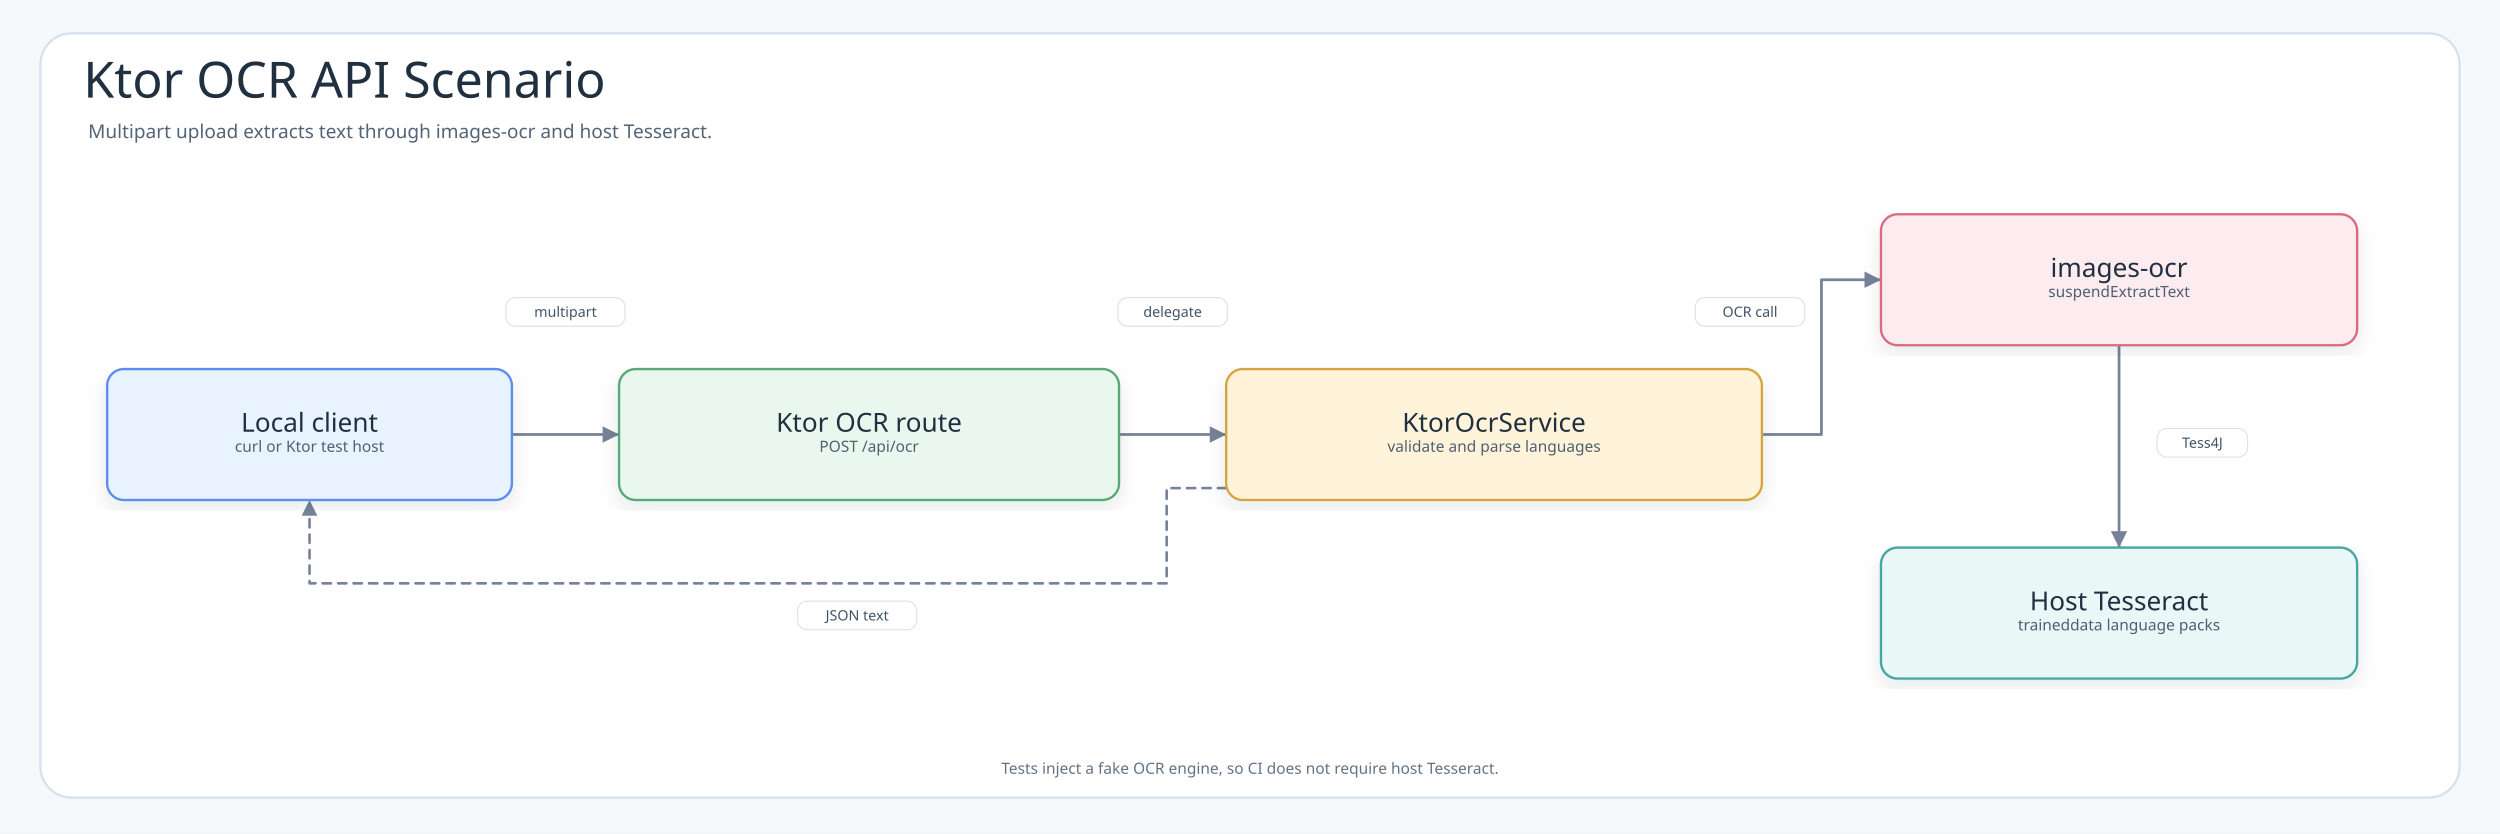
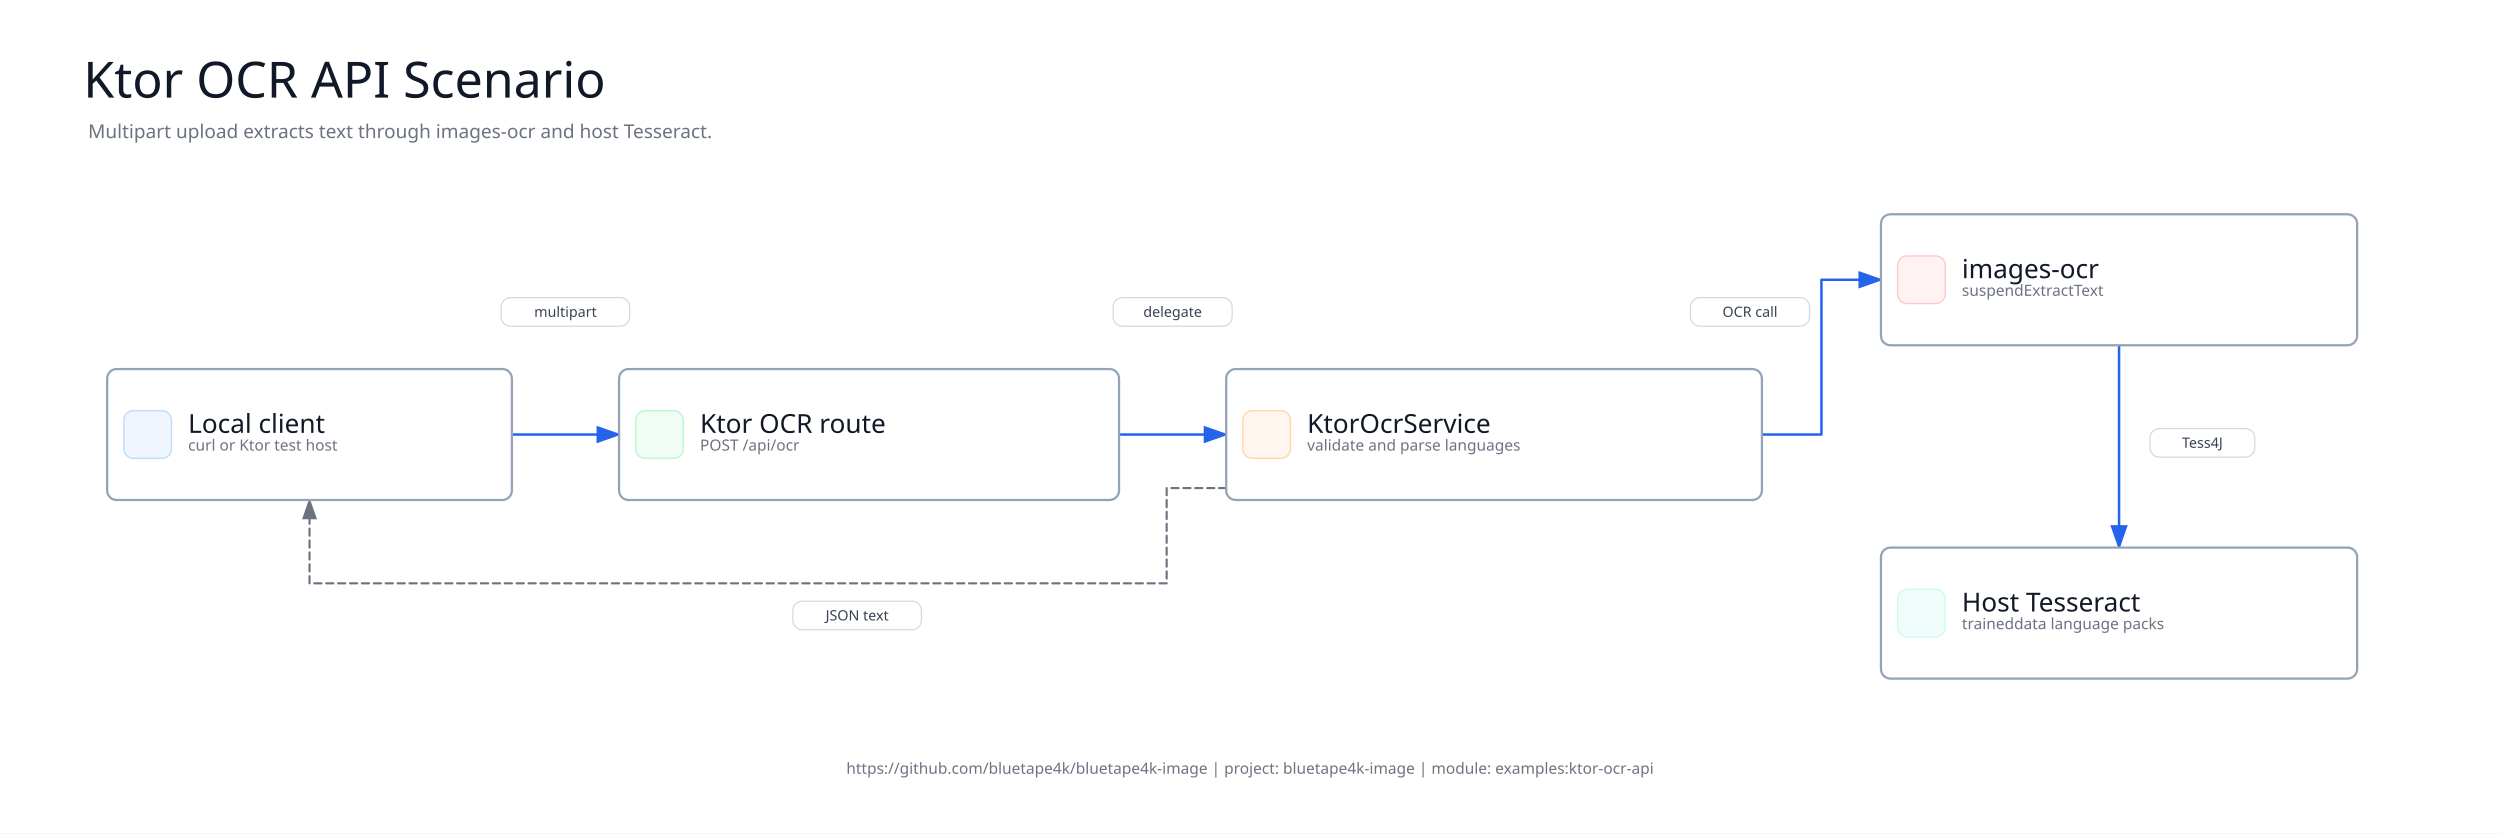
<svg xmlns="http://www.w3.org/2000/svg" width="2100" height="700" viewBox="0 0 2100 700" role="img" aria-label="Ktor OCR API Scenario">
  <defs>
-     <filter id="shadow" x="-8%" y="-8%" width="116%" height="116%">
-       <feDropShadow dx="0" dy="7" stdDeviation="8" flood-color="#203040" flood-opacity="0.10" />
-     </filter>
-     <marker id="arrow" markerWidth="8" markerHeight="8" refX="7" refY="4" orient="auto" markerUnits="strokeWidth">
-       <path d="M 1 1 L 7 4 L 1 7 Z" fill="#758297" />
+     <marker id="arrow-blue" markerWidth="10" markerHeight="7" refX="9" refY="3.5" orient="auto">
+       <polygon points="0 0, 10 3.5, 0 7" fill="#2563eb" />
+     </marker>
+     <marker id="arrow-gray" markerWidth="10" markerHeight="7" refX="9" refY="3.5" orient="auto">
+       <polygon points="0 0, 10 3.5, 0 7" fill="#6b7280" />
    </marker>
    <style>
-     .canvas{fill:#F6F9FC}
-     .frame{fill:#FFFFFF;stroke:#D7E2EC;stroke-width:2}
-     .title{font-family:"Architects Daughter";font-size:42px;fill:#203040;font-weight:400}
-     .subtitle{font-family:"Comic Mono";font-size:16px;fill:#536476;font-weight:400}
-     .node-title{font-family:"Architects Daughter";font-size:22px;fill:#203040;font-weight:400}
-     .node-detail{font-family:"Comic Mono";font-size:13px;fill:#4D5F70;font-weight:400}
-     .panel-title{font-family:"Architects Daughter";font-size:24px;fill:#203040;font-weight:400}
-     .layer{fill:#F3F7FB;stroke:#D7E2EC;stroke-width:2}
-     .layer-title{font-family:"Architects Daughter";font-size:26px;fill:#22344A;font-weight:400}
-     .label{font-family:"Comic Mono";font-size:12px;fill:#405366;font-weight:400}
-     .footer{font-family:"Comic Mono";font-size:13px;fill:#627184;font-weight:400}
-     .footer-pill{fill:#FFFFFF;stroke:#D7E2EC;stroke-width:1}
-     .card{filter:url(#shadow);stroke-width:2}
-     .edge{stroke:#758297;stroke-width:2.3;fill:none;marker-end:url(#arrow);stroke-linecap:round;stroke-linejoin:round}
-     .edge-dashed{stroke:#758297;stroke-width:2.2;fill:none;marker-end:url(#arrow);stroke-linecap:round;stroke-linejoin:round;stroke-dasharray:7 6}
-     .lifeline{stroke:#9AA8B8;stroke-width:1.7;stroke-dasharray:7 7}
+     .canvas{fill:#ffffff}
+     .title{font-family:"Architects Daughter";font-size:42px;fill:#111827;font-weight:400}
+     .subtitle{font-family:"Comic Mono";font-size:16px;fill:#6b7280;font-weight:400}
+     .node-title{font-family:"Architects Daughter";font-size:22px;fill:#111827;font-weight:400}
+     .node-detail{font-family:"Comic Mono";font-size:13px;fill:#6b7280;font-weight:400}
+     .panel-title{font-family:"Comic Mono";font-size:16px;fill:#4b5563;font-weight:700;letter-spacing:0.8px}
+     .layer{fill:#f3f6fa;stroke:#cbd5e1;stroke-width:1.4;stroke-dasharray:8 6}
+     .layer-title{font-family:"Comic Mono";font-size:16px;fill:#4b5563;font-weight:700;letter-spacing:0.8px}
+     .label{font-family:"Comic Mono";font-size:12px;fill:#374151;font-weight:400}
+     .footer{font-family:"Comic Mono";font-size:13px;fill:#6b7280;font-weight:400}
+     .footer-pill{fill:#ffffff;stroke:#d1d5db;stroke-width:1}
+     .card{fill:#ffffff;stroke:#94a3b8;stroke-width:1.9}
+     .edge{stroke:#2563eb;stroke-width:2.1;fill:none;marker-end:url(#arrow-blue);stroke-linecap:round;stroke-linejoin:round}
+     .edge-dashed{stroke:#6b7280;stroke-width:1.8;fill:none;marker-end:url(#arrow-gray);stroke-linecap:round;stroke-linejoin:round;stroke-dasharray:6 4}
+     .lifeline{stroke:#d1d5db;stroke-width:1.5;stroke-dasharray:7 7}
  </style>
  </defs>
  <rect class="canvas" width="2100" height="700" />
-   <rect class="frame" x="34" y="28" width="2032" height="642" rx="26" />
  <text class="title" x="70" y="82">Ktor OCR API Scenario</text>
  <text class="subtitle" x="74" y="116">Multipart upload extracts text through images-ocr and host Tesseract.</text>
  <g id="edges" transform="translate(0 70)">
    <path class="edge" d="M 430 295 L 520 295" stroke="#758297" />
    <path class="edge" d="M 940 295 L 1030 295" stroke="#758297" />
    <path class="edge" d="M 1480 295 L 1530 295 L 1530 165 L 1580 165" stroke="#758297" />
    <path class="edge" d="M 1780 220 L 1780 390" stroke="#758297" />
    <path class="edge-dashed" d="M 1030 340 L 980 340 L 980 420 L 260 420 L 260 350" stroke="#758297" />
  </g>
  <g id="nodes" transform="translate(0 70)">
    <g id="client">
-       <rect class="card" x="90" y="240" width="340" height="110" rx="14" fill="#E8F3FF" stroke="#5B8DEF" />
-       <text class="node-title" x="260" y="285.0" text-anchor="middle" dominant-baseline="middle">Local client</text>
-       <text class="node-detail" x="260" y="305.0" text-anchor="middle" dominant-baseline="middle">curl or Ktor test host</text>
+       <rect class="card" x="90" y="240" width="340" height="110" rx="8" />
+       <rect x="104" y="275" width="40" height="40" rx="8" fill="#eff6ff" stroke="#bfdbfe" stroke-width="1.2" />
+       <text class="node-title" x="158" y="286.0" dominant-baseline="middle">Local client</text>
+       <text class="node-detail" x="158" y="304.0" dominant-baseline="middle">curl or Ktor test host</text>
    </g>
    <g id="route">
-       <rect class="card" x="520" y="240" width="420" height="110" rx="14" fill="#EAF7EF" stroke="#58A978" />
-       <text class="node-title" x="730" y="285.0" text-anchor="middle" dominant-baseline="middle">Ktor OCR route</text>
-       <text class="node-detail" x="730" y="305.0" text-anchor="middle" dominant-baseline="middle">POST /api/ocr</text>
+       <rect class="card" x="520" y="240" width="420" height="110" rx="8" />
+       <rect x="534" y="275" width="40" height="40" rx="8" fill="#f0fdf4" stroke="#bbf7d0" stroke-width="1.2" />
+       <text class="node-title" x="588" y="286.0" dominant-baseline="middle">Ktor OCR route</text>
+       <text class="node-detail" x="588" y="304.0" dominant-baseline="middle">POST /api/ocr</text>
    </g>
    <g id="service">
-       <rect class="card" x="1030" y="240" width="450" height="110" rx="14" fill="#FFF3D9" stroke="#D6A441" />
-       <text class="node-title" x="1255" y="285.0" text-anchor="middle" dominant-baseline="middle">KtorOcrService</text>
-       <text class="node-detail" x="1255" y="305.0" text-anchor="middle" dominant-baseline="middle">validate and parse languages</text>
+       <rect class="card" x="1030" y="240" width="450" height="110" rx="8" />
+       <rect x="1044" y="275" width="40" height="40" rx="8" fill="#fff7ed" stroke="#fed7aa" stroke-width="1.2" />
+       <text class="node-title" x="1098" y="286.0" dominant-baseline="middle">KtorOcrService</text>
+       <text class="node-detail" x="1098" y="304.0" dominant-baseline="middle">validate and parse languages</text>
    </g>
    <g id="ocr">
-       <rect class="card" x="1580" y="110" width="400" height="110" rx="14" fill="#FDECEF" stroke="#DC6B82" />
-       <text class="node-title" x="1780" y="155.0" text-anchor="middle" dominant-baseline="middle">images-ocr</text>
-       <text class="node-detail" x="1780" y="175.0" text-anchor="middle" dominant-baseline="middle">suspendExtractText</text>
+       <rect class="card" x="1580" y="110" width="400" height="110" rx="8" />
+       <rect x="1594" y="145" width="40" height="40" rx="8" fill="#fef2f2" stroke="#fecaca" stroke-width="1.2" />
+       <text class="node-title" x="1648" y="156.0" dominant-baseline="middle">images-ocr</text>
+       <text class="node-detail" x="1648" y="174.0" dominant-baseline="middle">suspendExtractText</text>
    </g>
    <g id="native">
-       <rect class="card" x="1580" y="390" width="400" height="110" rx="14" fill="#E9F7F6" stroke="#45A7A1" />
-       <text class="node-title" x="1780" y="435.0" text-anchor="middle" dominant-baseline="middle">Host Tesseract</text>
-       <text class="node-detail" x="1780" y="455.0" text-anchor="middle" dominant-baseline="middle">traineddata language packs</text>
+       <rect class="card" x="1580" y="390" width="400" height="110" rx="8" />
+       <rect x="1594" y="425" width="40" height="40" rx="8" fill="#f0fdfa" stroke="#ccfbf1" stroke-width="1.2" />
+       <text class="node-title" x="1648" y="436.0" dominant-baseline="middle">Host Tesseract</text>
+       <text class="node-detail" x="1648" y="454.0" dominant-baseline="middle">traineddata language packs</text>
    </g>
  </g>
  <g id="edge-labels" transform="translate(0 70)">
-     <rect x="425.0" y="180.0" width="100" height="24" rx="8" fill="#FFFFFF" stroke="#D7E2EC" opacity="0.94" />
+     <rect x="421.0" y="180.0" width="108" height="24" rx="8" fill="#ffffff" stroke="#d1d5db" opacity="0.96" />
    <text class="label" x="475.0" y="192.0" text-anchor="middle" dominant-baseline="middle">multipart</text>
-     <rect x="939.0" y="180.0" width="92" height="24" rx="8" fill="#FFFFFF" stroke="#D7E2EC" opacity="0.94" />
+     <rect x="935.0" y="180.0" width="100" height="24" rx="8" fill="#ffffff" stroke="#d1d5db" opacity="0.96" />
    <text class="label" x="985.0" y="192.0" text-anchor="middle" dominant-baseline="middle">delegate</text>
-     <rect x="1424.0" y="180.0" width="92" height="24" rx="8" fill="#FFFFFF" stroke="#D7E2EC" opacity="0.94" />
+     <rect x="1420.0" y="180.0" width="100" height="24" rx="8" fill="#ffffff" stroke="#d1d5db" opacity="0.96" />
    <text class="label" x="1470.0" y="192.0" text-anchor="middle" dominant-baseline="middle">OCR call</text>
-     <rect x="1812.0" y="290.0" width="76" height="24" rx="8" fill="#FFFFFF" stroke="#D7E2EC" opacity="0.94" />
+     <rect x="1806.0" y="290.0" width="88" height="24" rx="8" fill="#ffffff" stroke="#d1d5db" opacity="0.96" />
    <text class="label" x="1850.0" y="302.0" text-anchor="middle" dominant-baseline="middle">Tess4J</text>
-     <rect x="670.0" y="435.0" width="100" height="24" rx="8" fill="#FFFFFF" stroke="#D7E2EC" opacity="0.94" />
+     <rect x="666.0" y="435.0" width="108" height="24" rx="8" fill="#ffffff" stroke="#d1d5db" opacity="0.96" />
    <text class="label" x="720.0" y="447.0" text-anchor="middle" dominant-baseline="middle">JSON text</text>
  </g>
-   <text class="footer" x="1050.0" y="650" text-anchor="middle">Tests inject a fake OCR engine, so CI does not require host Tesseract.</text>
+   <text class="footer" x="1050.0" y="650" text-anchor="middle">https://github.com/bluetape4k/bluetape4k-image | project: bluetape4k-image | module: examples:ktor-ocr-api</text>
</svg>
